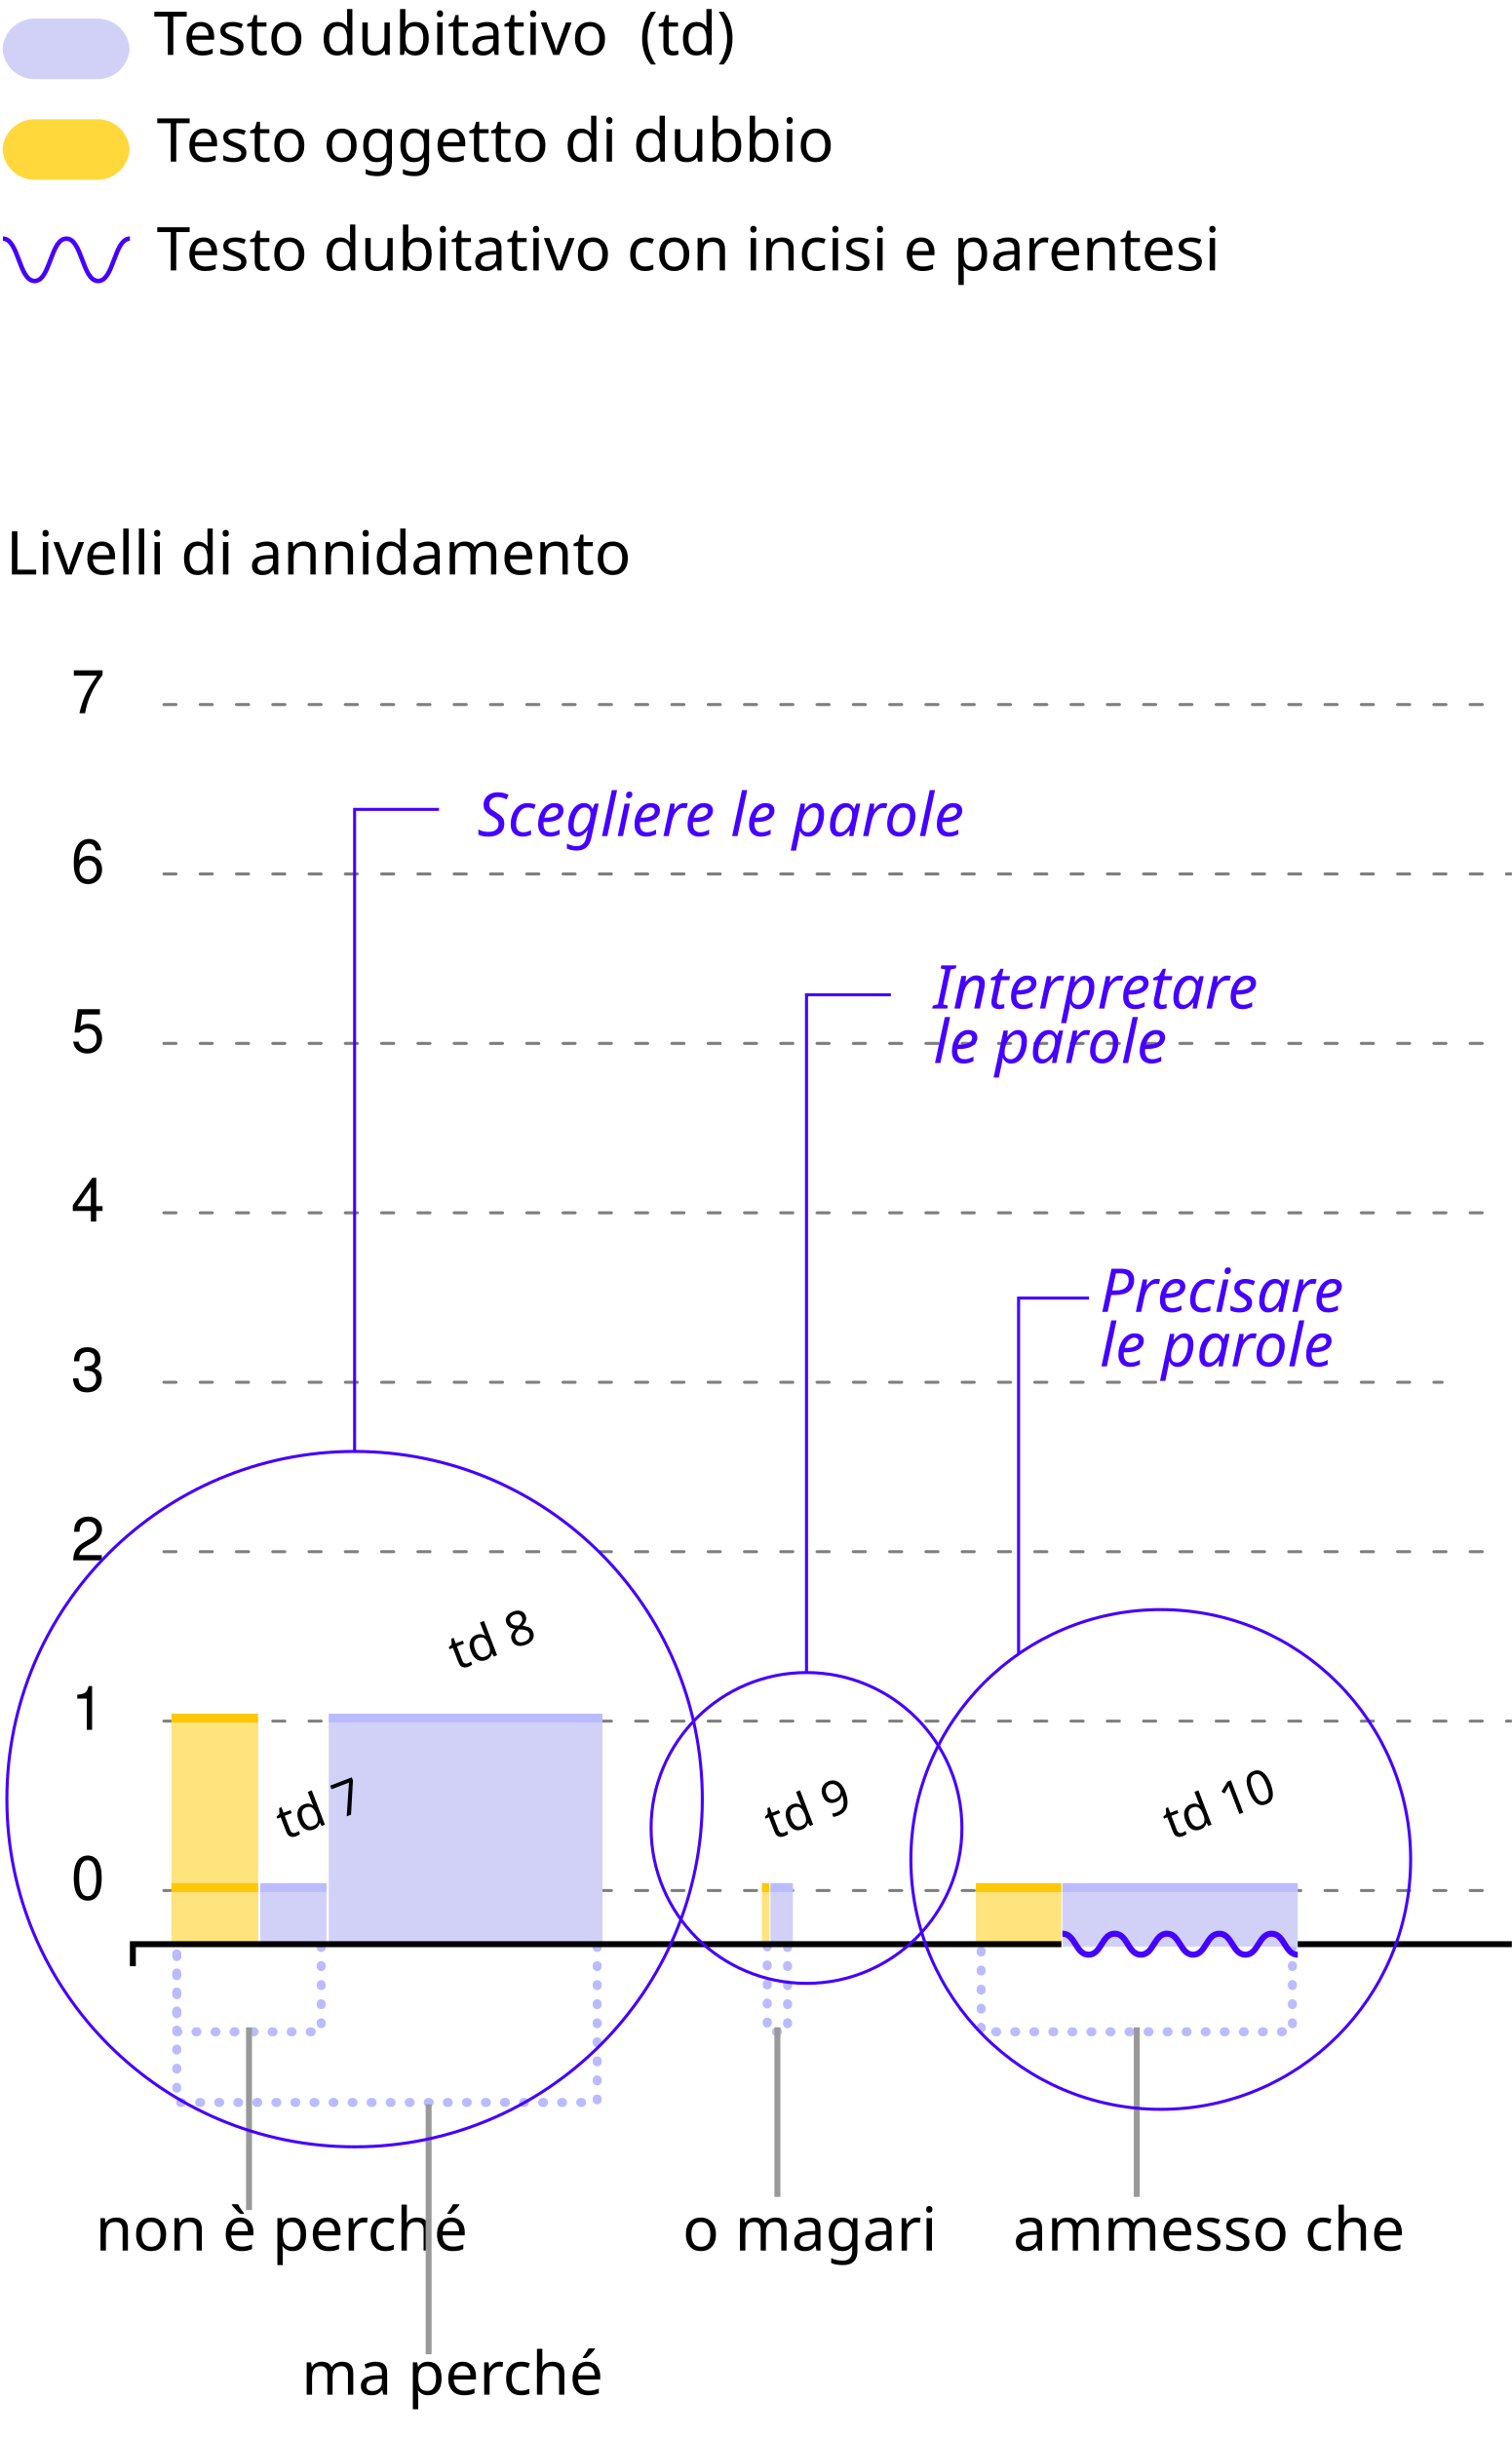
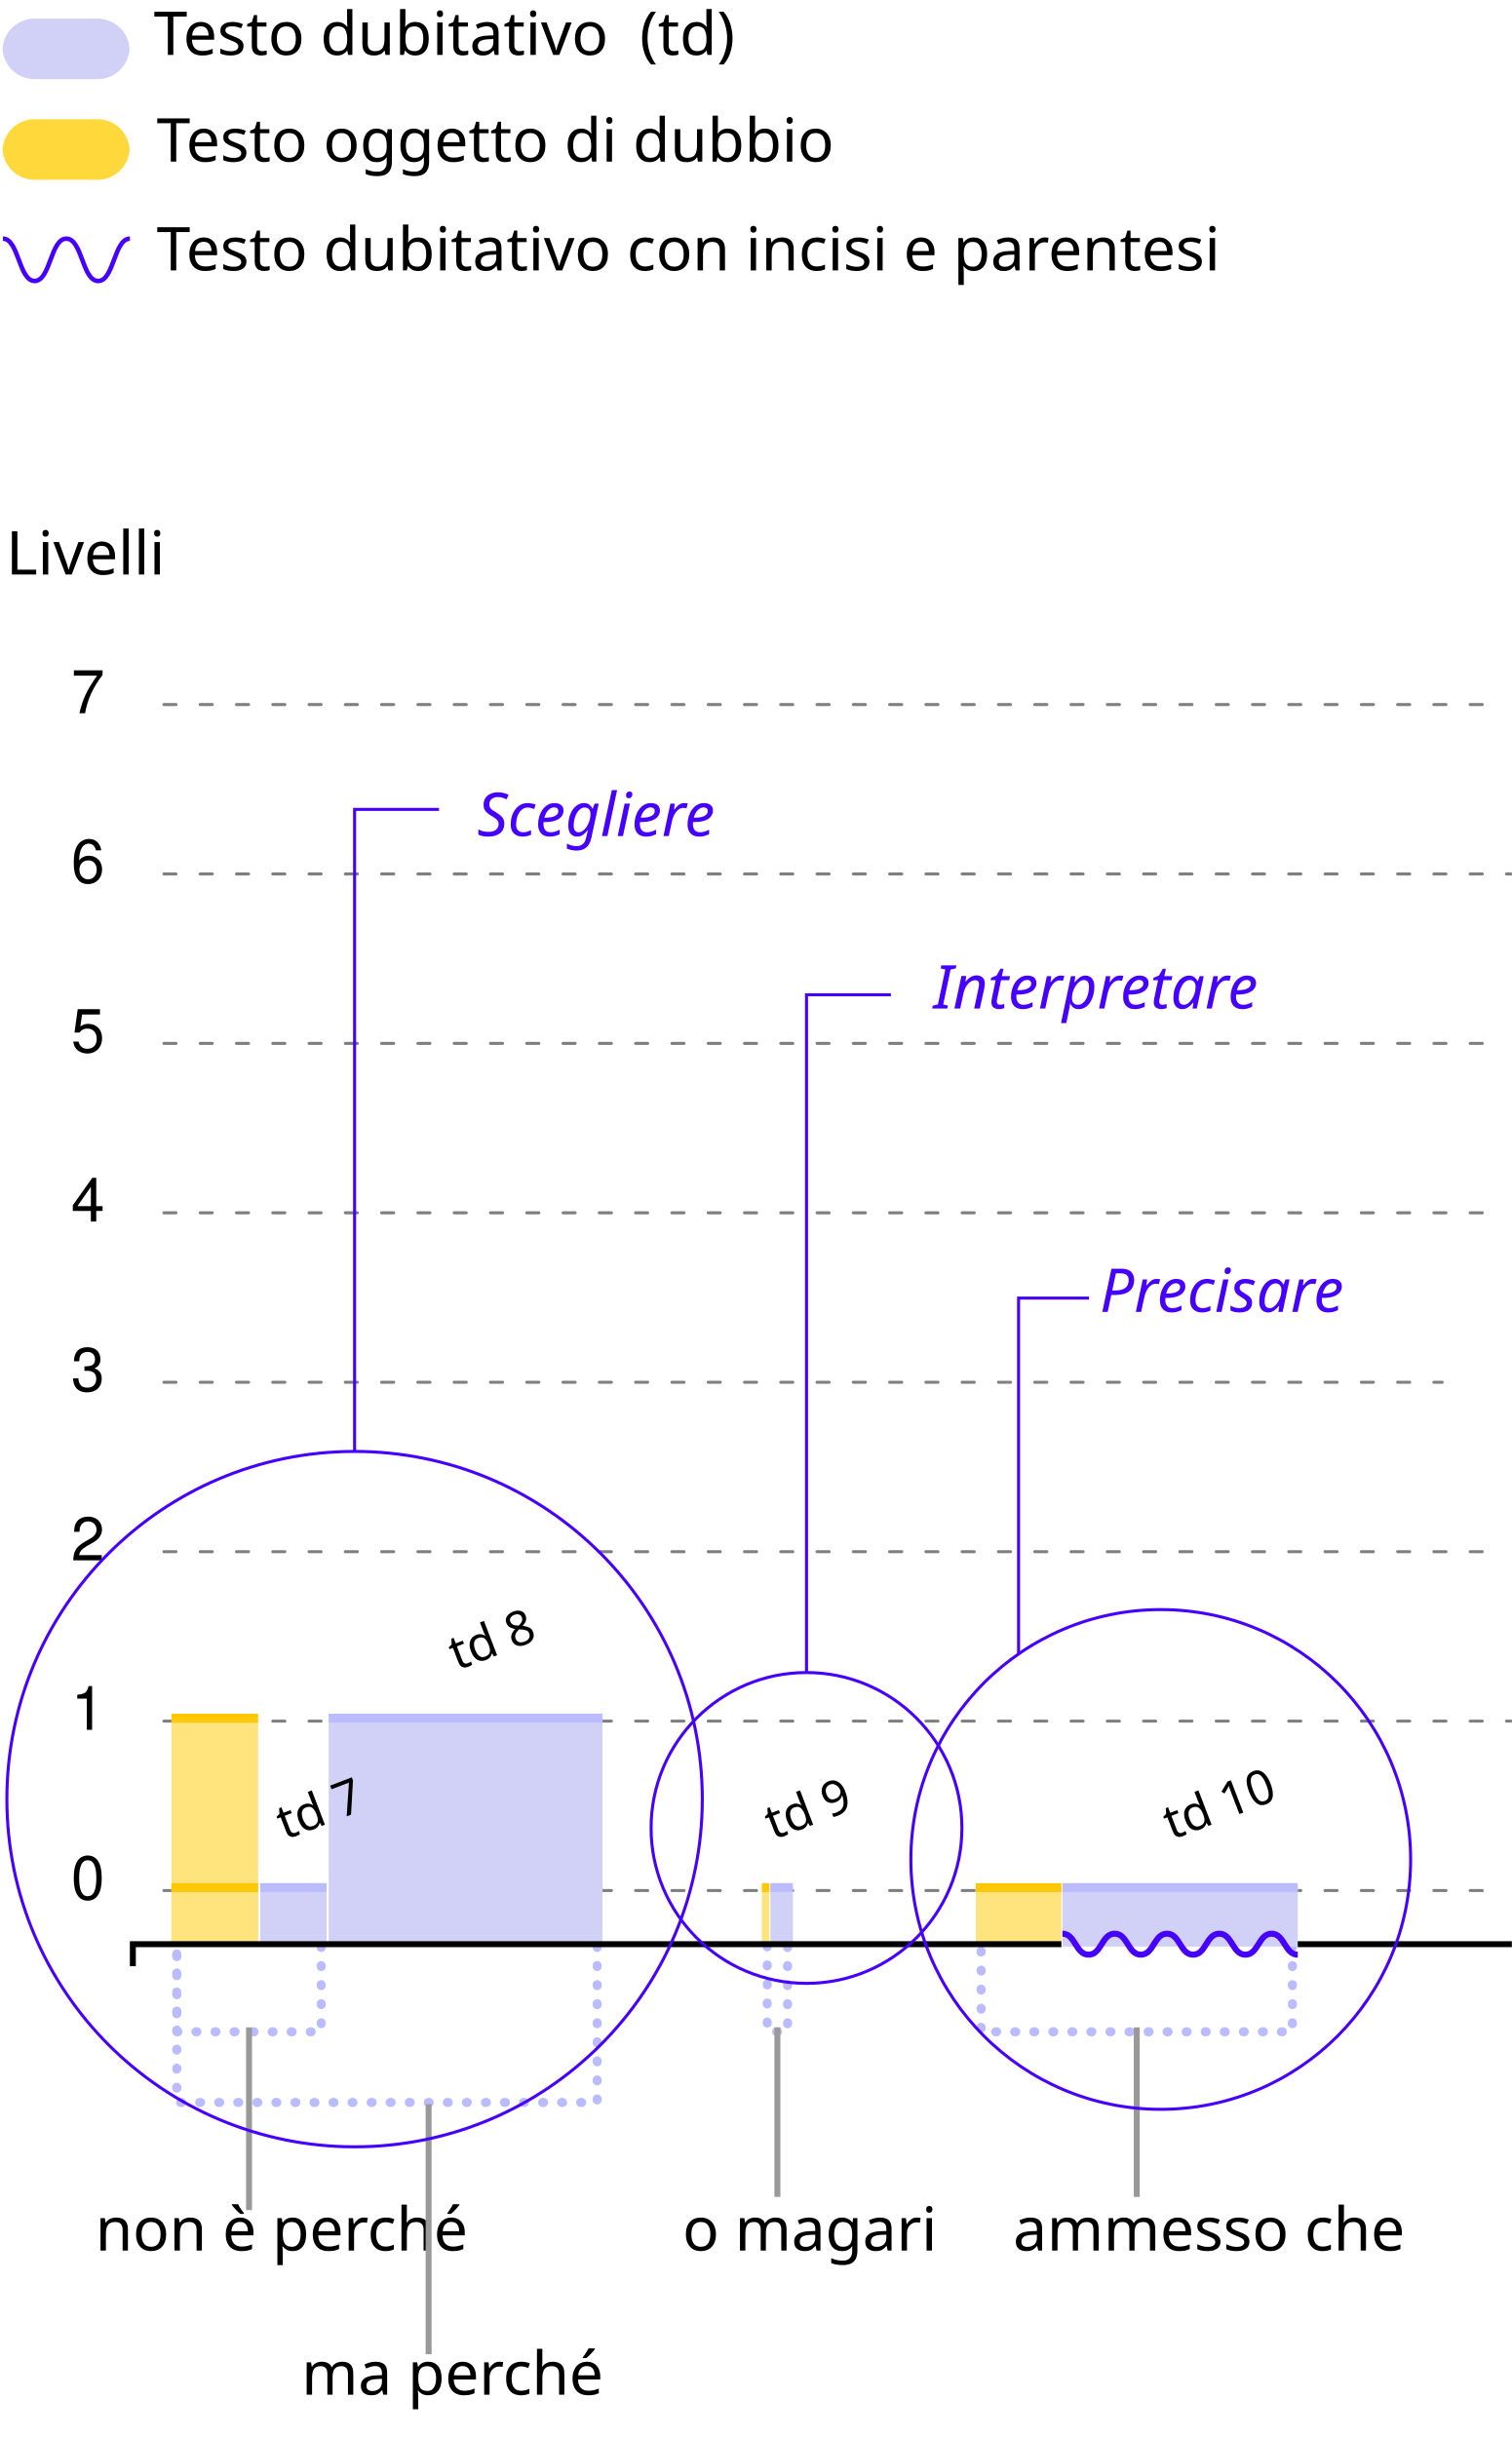
<svg xmlns="http://www.w3.org/2000/svg" width="250" height="403" viewBox="0 0 250 403">
  <defs>
-     <linearGradient id="linear-gradient" x1="-163.72" y1="24.419" x2="-163.72" y2="24.418" gradientUnits="objectBoundingBox">
+     <linearGradient id="a" x1="-163.72" y1="24.419" x2="-163.72" y2="24.418" gradientUnits="objectBoundingBox">
      <stop offset="0" stop-color="#fffcf0" />
      <stop offset="0.75" stop-color="#ffe37d" />
    </linearGradient>
-     <linearGradient id="linear-gradient-2" x1="-54.261" y1="24.419" x2="-54.261" y2="24.418" gradientUnits="objectBoundingBox">
+     <linearGradient id="b" x1="-54.261" y1="24.419" x2="-54.261" y2="24.418" gradientUnits="objectBoundingBox">
      <stop offset="0" stop-color="#f5f5fd" />
      <stop offset="0.75" stop-color="#d1d1f8" />
    </linearGradient>
-     <linearGradient id="linear-gradient-3" x1="-115.129" y1="4.429" x2="-115.122" y2="4.429" gradientUnits="objectBoundingBox">
+     <linearGradient id="c" x1="-115.129" y1="4.429" x2="-115.122" y2="4.429" gradientUnits="objectBoundingBox">
      <stop offset="0" stop-color="#fff" stop-opacity="0" />
      <stop offset="1" stop-color="#fff" />
    </linearGradient>
-     <clipPath id="clip-info-01">
+     <clipPath id="e">
      <rect width="250" height="403" />
    </clipPath>
  </defs>
-   <g id="info-01" clip-path="url(#clip-info-01)">
-     <path id="Path_526" data-name="Path 526" d="M-691.589-1632.961v14.09h-23.877v-14.09" transform="translate(744.705 1954.861)" fill="none" stroke="#bbf" stroke-linecap="round" stroke-width="1.5" stroke-dasharray="0.15 3" />
-     <path id="Path_527" data-name="Path 527" d="M-645.959-1632.961v25.775h-69.513v-25.775" transform="translate(744.706 1954.861)" fill="none" stroke="#bbf" stroke-linecap="round" stroke-width="1.5" stroke-dasharray="0.15 3" />
-     <path id="Path_528" data-name="Path 528" d="M-599.607-1632.961v14.09h-3.361v-14.09" transform="translate(729.836 1954.861)" fill="none" stroke="#bbf" stroke-linecap="round" stroke-width="1.5" stroke-dasharray="0.15 3" />
-     <path id="Path_529" data-name="Path 529" d="M-510.74-1632.961v14.09h-51.467v-14.09" transform="translate(724.448 1954.861)" fill="none" stroke="#bbf" stroke-linecap="round" stroke-width="1.5" stroke-dasharray="0.15 3" />
-     <line id="Line_174" data-name="Line 174" x2="219.549" transform="translate(27.103 312.632)" fill="none" stroke="#000" stroke-linecap="round" stroke-width="0.5" stroke-dasharray="2 4" opacity="0.5" />
-     <text id="_0" data-name="0" transform="translate(11.759 314.073)" font-size="10" font-family="Helvetica-Light, Helvetica" font-weight="300" style="isolation: isolate">
+   <g id="d" clip-path="url(#e)">
+     <path d="M-691.589-1632.961v14.09h-23.877v-14.09" transform="translate(744.705 1954.861)" fill="none" stroke="#bbf" stroke-linecap="round" stroke-width="1.5" stroke-dasharray="0.15 3" />
+     <path d="M-645.959-1632.961v25.775h-69.513v-25.775" transform="translate(744.706 1954.861)" fill="none" stroke="#bbf" stroke-linecap="round" stroke-width="1.5" stroke-dasharray="0.15 3" />
+     <path d="M-599.607-1632.961v14.09h-3.361v-14.09" transform="translate(729.836 1954.861)" fill="none" stroke="#bbf" stroke-linecap="round" stroke-width="1.5" stroke-dasharray="0.15 3" />
+     <path d="M-510.74-1632.961v14.09h-51.467v-14.09" transform="translate(724.448 1954.861)" fill="none" stroke="#bbf" stroke-linecap="round" stroke-width="1.5" stroke-dasharray="0.15 3" />
+     <line x2="219.549" transform="translate(27.103 312.632)" fill="none" stroke="#000" stroke-linecap="round" stroke-width="0.5" stroke-dasharray="2 4" opacity="0.5" />
+     <text transform="translate(11.759 314.073)" font-size="10" font-family="Helvetica-Light, Helvetica" font-weight="300" style="isolation:isolate">
      <tspan x="0" y="0">0</tspan>
    </text>
-     <line id="Line_175" data-name="Line 175" x2="222.897" transform="translate(27.103 284.615)" fill="none" stroke="#000" stroke-linecap="round" stroke-width="0.5" stroke-dasharray="2 4" opacity="0.5" />
-     <text id="_1" data-name="1" transform="translate(11.759 286.057)" font-size="10" font-family="Helvetica-Light, Helvetica" font-weight="300" style="isolation: isolate">
+     <line x2="222.897" transform="translate(27.103 284.615)" fill="none" stroke="#000" stroke-linecap="round" stroke-width="0.5" stroke-dasharray="2 4" opacity="0.5" />
+     <text transform="translate(11.759 286.057)" font-size="10" font-family="Helvetica-Light, Helvetica" font-weight="300" style="isolation:isolate">
      <tspan x="0" y="0">1</tspan>
    </text>
-     <line id="Line_176" data-name="Line 176" x2="219.549" transform="translate(27.103 256.598)" fill="none" stroke="#000" stroke-linecap="round" stroke-width="0.5" stroke-dasharray="2 4" opacity="0.5" />
-     <text id="_2" data-name="2" transform="translate(11.759 258.039)" font-size="10" font-family="Helvetica-Light, Helvetica" font-weight="300" style="isolation: isolate">
+     <line x2="219.549" transform="translate(27.103 256.598)" fill="none" stroke="#000" stroke-linecap="round" stroke-width="0.5" stroke-dasharray="2 4" opacity="0.5" />
+     <text transform="translate(11.759 258.039)" font-size="10" font-family="Helvetica-Light, Helvetica" font-weight="300" style="isolation:isolate">
      <tspan x="0" y="0">2</tspan>
    </text>
-     <line id="Line_177" data-name="Line 177" x2="211.378" transform="translate(27.103 228.579)" fill="none" stroke="#000" stroke-linecap="round" stroke-width="0.5" stroke-dasharray="2 4" opacity="0.5" />
-     <text id="_3" data-name="3" transform="translate(11.759 230.02)" font-size="10" font-family="Helvetica-Light, Helvetica" font-weight="300" style="isolation: isolate">
+     <line x2="211.378" transform="translate(27.103 228.579)" fill="none" stroke="#000" stroke-linecap="round" stroke-width="0.5" stroke-dasharray="2 4" opacity="0.5" />
+     <text transform="translate(11.759 230.02)" font-size="10" font-family="Helvetica-Light, Helvetica" font-weight="300" style="isolation:isolate">
      <tspan x="0" y="0">3</tspan>
    </text>
-     <line id="Line_178" data-name="Line 178" x2="219.549" transform="translate(27.103 200.562)" fill="none" stroke="#000" stroke-linecap="round" stroke-width="0.5" stroke-dasharray="2 4" opacity="0.5" />
-     <text id="_4" data-name="4" transform="translate(11.759 202.003)" font-size="10" font-family="Helvetica-Light, Helvetica" font-weight="300" style="isolation: isolate">
+     <line x2="219.549" transform="translate(27.103 200.562)" fill="none" stroke="#000" stroke-linecap="round" stroke-width="0.5" stroke-dasharray="2 4" opacity="0.5" />
+     <text transform="translate(11.759 202.003)" font-size="10" font-family="Helvetica-Light, Helvetica" font-weight="300" style="isolation:isolate">
      <tspan x="0" y="0">4</tspan>
    </text>
-     <line id="Line_179" data-name="Line 179" x2="219.549" transform="translate(27.103 172.544)" fill="none" stroke="#000" stroke-linecap="round" stroke-width="0.5" stroke-dasharray="2 4" opacity="0.5" />
-     <text id="_5" data-name="5" transform="translate(11.759 173.983)" font-size="10" font-family="Helvetica-Light, Helvetica" font-weight="300" style="isolation: isolate">
+     <line x2="219.549" transform="translate(27.103 172.544)" fill="none" stroke="#000" stroke-linecap="round" stroke-width="0.5" stroke-dasharray="2 4" opacity="0.5" />
+     <text transform="translate(11.759 173.983)" font-size="10" font-family="Helvetica-Light, Helvetica" font-weight="300" style="isolation:isolate">
      <tspan x="0" y="0">5</tspan>
    </text>
-     <line id="Line_180" data-name="Line 180" x2="222.897" transform="translate(27.103 144.526)" fill="none" stroke="#000" stroke-linecap="round" stroke-width="0.5" stroke-dasharray="2 4" opacity="0.5" />
-     <text id="_6" data-name="6" transform="translate(11.759 145.966)" font-size="10" font-family="Helvetica-Light, Helvetica" font-weight="300" style="isolation: isolate">
+     <line x2="222.897" transform="translate(27.103 144.526)" fill="none" stroke="#000" stroke-linecap="round" stroke-width="0.5" stroke-dasharray="2 4" opacity="0.5" />
+     <text transform="translate(11.759 145.966)" font-size="10" font-family="Helvetica-Light, Helvetica" font-weight="300" style="isolation:isolate">
      <tspan x="0" y="0">6</tspan>
    </text>
-     <line id="Line_181" data-name="Line 181" x2="219.549" transform="translate(27.103 116.508)" fill="none" stroke="#000" stroke-linecap="round" stroke-width="0.5" stroke-dasharray="2 4" opacity="0.5" />
-     <text id="_7" data-name="7" transform="translate(11.759 117.947)" font-size="10" font-family="Helvetica-Light, Helvetica" font-weight="300" style="isolation: isolate">
+     <line x2="219.549" transform="translate(27.103 116.508)" fill="none" stroke="#000" stroke-linecap="round" stroke-width="0.5" stroke-dasharray="2 4" opacity="0.5" />
+     <text transform="translate(11.759 117.947)" font-size="10" font-family="Helvetica-Light, Helvetica" font-weight="300" style="isolation:isolate">
      <tspan x="0" y="0">7</tspan>
    </text>
-     <rect id="Rectangle_741" data-name="Rectangle 741" width="14.149" height="9.754" transform="translate(161.357 312.145)" fill="#ffe37d" />
-     <rect id="Rectangle_742" data-name="Rectangle 742" width="1.238" height="9.754" transform="translate(125.984 312.145)" fill="#ffe37d" />
-     <rect id="Rectangle_743" data-name="Rectangle 743" width="14.326" height="37.773" transform="translate(28.355 284.127)" fill="url(#linear-gradient)" />
-     <rect id="Rectangle_744" data-name="Rectangle 744" width="14.326" height="9.754" transform="translate(28.355 312.145)" fill="#ffe37d" />
-     <rect id="Rectangle_788" data-name="Rectangle 788" width="38.91" height="9.754" transform="translate(175.683 312.145)" fill="#d1d1f8" />
-     <rect id="Rectangle_789" data-name="Rectangle 789" width="3.714" height="9.754" transform="translate(127.399 312.145)" fill="#d1d1f8" />
-     <rect id="Rectangle_790" data-name="Rectangle 790" width="45.277" height="37.773" transform="translate(54.354 284.127)" fill="url(#linear-gradient-2)" />
-     <rect id="Rectangle_791" data-name="Rectangle 791" width="10.966" height="9.754" transform="translate(43.034 312.145)" fill="#d1d1f8" />
-     <text id="td_10" data-name="td 10" transform="translate(193.697 304.293) rotate(-20.972)" font-size="8" font-family="HKGrotesk-Regular, HK Grotesk" style="isolation: isolate">
+     <rect width="14.149" height="9.754" transform="translate(161.357 312.145)" fill="#ffe37d" />
+     <rect width="1.238" height="9.754" transform="translate(125.984 312.145)" fill="#ffe37d" />
+     <rect width="14.326" height="37.773" transform="translate(28.355 284.127)" fill="url(#a)" />
+     <rect width="14.326" height="9.754" transform="translate(28.355 312.145)" fill="#ffe37d" />
+     <rect width="38.91" height="9.754" transform="translate(175.683 312.145)" fill="#d1d1f8" />
+     <rect width="3.714" height="9.754" transform="translate(127.399 312.145)" fill="#d1d1f8" />
+     <rect width="45.277" height="37.773" transform="translate(54.354 284.127)" fill="url(#b)" />
+     <rect width="10.966" height="9.754" transform="translate(43.034 312.145)" fill="#d1d1f8" />
+     <text transform="translate(193.697 304.293) rotate(-20.972)" font-size="8" font-family="HKGrotesk-Regular, HK Grotesk" style="isolation:isolate">
      <tspan x="0" y="0">td 10</tspan>
    </text>
-     <text id="td_9" data-name="td 9" transform="translate(127.815 304.29) rotate(-20.972)" font-size="8" font-family="HKGrotesk-Regular, HK Grotesk" style="isolation: isolate">
+     <text transform="translate(127.815 304.29) rotate(-20.972)" font-size="8" font-family="HKGrotesk-Regular, HK Grotesk" style="isolation:isolate">
      <tspan x="0" y="0">td 9</tspan>
    </text>
-     <text id="td_8" data-name="td 8" transform="translate(75.551 276.274) rotate(-20.972)" font-size="8" font-family="HKGrotesk-Regular, HK Grotesk" style="isolation: isolate">
+     <text transform="translate(75.551 276.274) rotate(-20.972)" font-size="8" font-family="HKGrotesk-Regular, HK Grotesk" style="isolation:isolate">
      <tspan x="0" y="0">td 8</tspan>
    </text>
-     <text id="td_7" data-name="td 7" transform="translate(47.076 304.292) rotate(-20.972)" font-size="8" font-family="HKGrotesk-Regular, HK Grotesk" style="isolation: isolate">
+     <text transform="translate(47.076 304.292) rotate(-20.972)" font-size="8" font-family="HKGrotesk-Regular, HK Grotesk" style="isolation:isolate">
      <tspan x="0" y="0">td 7</tspan>
    </text>
-     <text id="non_è_perché" data-name="non è perché" transform="translate(15.776 372.165)" font-size="10" font-family="HKGrotesk-Regular, HK Grotesk" style="isolation: isolate">
+     <text transform="translate(15.776 372.165)" font-size="10" font-family="HKGrotesk-Regular, HK Grotesk" style="isolation:isolate">
      <tspan x="0" y="0">non è perché</tspan>
    </text>
-     <text id="ma_perché" data-name="ma perché" transform="translate(49.868 396.006)" font-size="10" font-family="HKGrotesk-Regular, HK Grotesk" style="isolation: isolate">
+     <text transform="translate(49.868 396.006)" font-size="10" font-family="HKGrotesk-Regular, HK Grotesk" style="isolation:isolate">
      <tspan x="0" y="0">ma perché</tspan>
    </text>
-     <text id="o_magari" data-name="o magari" transform="translate(112.87 372.165)" font-size="10" font-family="HKGrotesk-Regular, HK Grotesk" style="isolation: isolate">
+     <text transform="translate(112.87 372.165)" font-size="10" font-family="HKGrotesk-Regular, HK Grotesk" style="isolation:isolate">
      <tspan x="0" y="0">o magari</tspan>
    </text>
-     <text id="ammesso_che" data-name="ammesso che" transform="translate(167.523 372.165)" font-size="10" font-family="HKGrotesk-Regular, HK Grotesk" style="isolation: isolate">
+     <text transform="translate(167.523 372.165)" font-size="10" font-family="HKGrotesk-Regular, HK Grotesk" style="isolation:isolate">
      <tspan x="0" y="0">ammesso che</tspan>
    </text>
-     <path id="Path_525" data-name="Path 525" d="M-501.881-1633.417h35.4" transform="translate(716.474 1954.921)" fill="none" stroke="#000" stroke-width="0.984" />
-     <path id="Path_525-2" data-name="Path 525" d="M-723.844-1629.772v-3.645h153.538" transform="translate(745.812 1954.921)" fill="none" stroke="#000" stroke-width="0.984" />
-     <line id="Line_182" data-name="Line 182" y2="30.208" transform="translate(41.177 335.258)" fill="none" stroke="#999" stroke-width="0.984" />
-     <line id="Line_183" data-name="Line 183" y2="28.037" transform="translate(128.548 335.258)" fill="none" stroke="#999" stroke-width="0.984" />
-     <line id="Line_184" data-name="Line 184" y2="28.037" transform="translate(187.974 335.258)" fill="none" stroke="#999" stroke-width="0.984" />
-     <line id="Line_192" data-name="Line 192" y2="41.338" transform="translate(70.875 347.977)" fill="none" stroke="#999" stroke-width="0.984" />
-     <text id="Scegliere_le_parole" data-name="Scegliere le parole" transform="translate(78.917 138.255)" fill="#4500ff" font-size="10" font-family="HKGrotesk-Italic, HK Grotesk" font-style="italic" style="isolation: isolate">
-       <tspan x="0" y="0">Scegliere le parole</tspan>
+     <path d="M-501.881-1633.417h35.4" transform="translate(716.474 1954.921)" fill="none" stroke="#000" stroke-width="0.984" />
+     <path d="M-723.844-1629.772v-3.645h153.538" transform="translate(745.812 1954.921)" fill="none" stroke="#000" stroke-width="0.984" />
+     <line y2="30.208" transform="translate(41.177 335.258)" fill="none" stroke="#999" stroke-width="0.984" />
+     <line y2="28.037" transform="translate(128.548 335.258)" fill="none" stroke="#999" stroke-width="0.984" />
+     <line y2="28.037" transform="translate(187.974 335.258)" fill="none" stroke="#999" stroke-width="0.984" />
+     <line y2="41.338" transform="translate(70.875 347.977)" fill="none" stroke="#999" stroke-width="0.984" />
+     <text transform="translate(78.917 138.255)" fill="#4500ff" font-size="10" font-family="HKGrotesk-Italic, HK Grotesk" font-style="italic" style="isolation:isolate">
+       <tspan x="0" y="0">Scegliere</tspan>
    </text>
-     <ellipse id="Ellipse_30" data-name="Ellipse 30" cx="57.497" cy="57.497" rx="57.497" ry="57.497" transform="translate(1.139 240.019)" fill="none" stroke="#4500ff" stroke-miterlimit="10" stroke-width="0.5" />
-     <text id="Interpretare_le_parole" data-name="Interpretare  le parole" transform="translate(154.344 166.783)" fill="#4500ff" font-size="10" font-family="HKGrotesk-Italic, HK Grotesk" font-style="italic" style="isolation: isolate">
+     <ellipse cx="57.497" cy="57.497" rx="57.497" ry="57.497" transform="translate(1.139 240.019)" fill="none" stroke="#4500ff" stroke-miterlimit="10" stroke-width="0.5" />
+     <text transform="translate(154.344 166.783)" fill="#4500ff" font-size="10" font-family="HKGrotesk-Italic, HK Grotesk" font-style="italic" style="isolation:isolate">
      <tspan x="0" y="0">Interpretare </tspan>
-       <tspan x="0" y="9">le parole</tspan>
    </text>
-     <text id="Precisare_le_parole" data-name="Precisare  le parole" transform="translate(181.868 216.945)" fill="#4500ff" font-size="10" font-family="HKGrotesk-Italic, HK Grotesk" font-style="italic" style="isolation: isolate">
+     <text transform="translate(181.868 216.945)" fill="#4500ff" font-size="10" font-family="HKGrotesk-Italic, HK Grotesk" font-style="italic" style="isolation:isolate">
      <tspan x="0" y="0">Precisare </tspan>
-       <tspan x="0" y="9">le parole</tspan>
    </text>
-     <ellipse id="Ellipse_30-2" data-name="Ellipse 30-2" cx="25.699" cy="25.699" rx="25.699" ry="25.699" transform="translate(107.663 276.587)" fill="none" stroke="#4500ff" stroke-miterlimit="10" stroke-width="0.5" />
-     <ellipse id="Ellipse_31" data-name="Ellipse 31" cx="41.32" cy="41.32" rx="41.32" ry="41.32" transform="translate(150.621 266.174)" fill="none" stroke="#4500ff" stroke-miterlimit="10" stroke-width="0.5" />
-     <path id="Path_571" data-name="Path 571" d="M-681.592-1743.483v-106.172h13.955" transform="translate(740.227 1983.502)" fill="none" stroke="#4500ff" stroke-miterlimit="10" stroke-width="0.5" />
-     <path id="Path_572" data-name="Path 572" d="M-595.484-1702.245v-112.082h13.954" transform="translate(728.846 1978.832)" fill="none" stroke="#4500ff" stroke-miterlimit="10" stroke-width="0.5" />
-     <path id="Path_573" data-name="Path 573" d="M-555.074-1697.674v-58.858h11.648" transform="translate(723.505 1971.193)" fill="none" stroke="#4500ff" stroke-miterlimit="10" stroke-width="0.5" />
-     <line id="Rectangle_741-2" data-name="Rectangle 741" x2="14.149" transform="translate(161.357 312.144)" fill="none" stroke="#ffc806" stroke-width="1.476" />
-     <line id="Rectangle_742-2" data-name="Rectangle 742" x2="1.238" transform="translate(125.984 312.144)" fill="none" stroke="#ffc806" stroke-width="1.476" />
-     <line id="Rectangle_743-2" data-name="Rectangle 743" x2="14.326" transform="translate(28.355 284.127)" fill="none" stroke="#ffc806" stroke-width="1.476" />
-     <line id="Rectangle_744-2" data-name="Rectangle 744" x2="14.326" transform="translate(28.355 312.144)" fill="none" stroke="#ffc806" stroke-width="1.476" />
-     <line id="Rectangle_788-2" data-name="Rectangle 788" x2="38.91" transform="translate(175.683 312.144)" fill="none" stroke="#bbf" stroke-width="1.476" />
-     <line id="Rectangle_789-2" data-name="Rectangle 789" x2="3.714" transform="translate(127.399 312.144)" fill="none" stroke="#bbf" stroke-width="1.476" />
-     <line id="Rectangle_790-2" data-name="Rectangle 790" x2="45.277" transform="translate(54.354 284.127)" fill="none" stroke="#bbf" stroke-width="1.476" />
-     <line id="Rectangle_791-2" data-name="Rectangle 791" x2="10.966" transform="translate(43.034 312.144)" fill="none" stroke="#bbf" stroke-width="1.476" />
-     <path id="Path_575" data-name="Path 575" d="M-546.718-1635.417c2.16,0,2.16,3.471,4.32,3.471s2.162-3.471,4.323-3.471,2.161,3.471,4.322,3.471,2.161-3.471,4.322-3.471,2.162,3.471,4.323,3.471,2.16-3.471,4.321-3.471,2.163,3.471,4.324,3.471,2.164-3.471,4.328-3.471,2.164,3.471,4.328,3.471" transform="translate(722.401 1955.185)" fill="none" stroke="#4500ff" stroke-miterlimit="10" stroke-width="1" />
-     <text id="Livelli_di_annidamento" data-name="Livelli di annidamento" transform="translate(1 95)" font-size="10" font-family="HKGrotesk-Regular, HK Grotesk">
-       <tspan x="0" y="0">Livelli di annidamento</tspan>
+     <ellipse cx="25.699" cy="25.699" rx="25.699" ry="25.699" transform="translate(107.663 276.587)" fill="none" stroke="#4500ff" stroke-miterlimit="10" stroke-width="0.5" />
+     <ellipse cx="41.32" cy="41.32" rx="41.32" ry="41.32" transform="translate(150.621 266.174)" fill="none" stroke="#4500ff" stroke-miterlimit="10" stroke-width="0.5" />
+     <path d="M-681.592-1743.483v-106.172h13.955" transform="translate(740.227 1983.502)" fill="none" stroke="#4500ff" stroke-miterlimit="10" stroke-width="0.5" />
+     <path d="M-595.484-1702.245v-112.082h13.954" transform="translate(728.846 1978.832)" fill="none" stroke="#4500ff" stroke-miterlimit="10" stroke-width="0.5" />
+     <path d="M-555.074-1697.674v-58.858h11.648" transform="translate(723.505 1971.193)" fill="none" stroke="#4500ff" stroke-miterlimit="10" stroke-width="0.5" />
+     <line x2="14.149" transform="translate(161.357 312.144)" fill="none" stroke="#ffc806" stroke-width="1.476" />
+     <line x2="1.238" transform="translate(125.984 312.144)" fill="none" stroke="#ffc806" stroke-width="1.476" />
+     <line x2="14.326" transform="translate(28.355 284.127)" fill="none" stroke="#ffc806" stroke-width="1.476" />
+     <line x2="14.326" transform="translate(28.355 312.144)" fill="none" stroke="#ffc806" stroke-width="1.476" />
+     <line x2="38.91" transform="translate(175.683 312.144)" fill="none" stroke="#bbf" stroke-width="1.476" />
+     <line x2="3.714" transform="translate(127.399 312.144)" fill="none" stroke="#bbf" stroke-width="1.476" />
+     <line x2="45.277" transform="translate(54.354 284.127)" fill="none" stroke="#bbf" stroke-width="1.476" />
+     <line x2="10.966" transform="translate(43.034 312.144)" fill="none" stroke="#bbf" stroke-width="1.476" />
+     <path d="M-546.718-1635.417c2.16,0,2.16,3.471,4.32,3.471s2.162-3.471,4.323-3.471,2.161,3.471,4.322,3.471,2.161-3.471,4.322-3.471,2.162,3.471,4.323,3.471,2.16-3.471,4.321-3.471,2.163,3.471,4.324,3.471,2.164-3.471,4.328-3.471,2.164,3.471,4.328,3.471" transform="translate(722.401 1955.185)" fill="none" stroke="#4500ff" stroke-miterlimit="10" stroke-width="1" />
+     <text transform="translate(1 95)" font-size="10" font-family="HKGrotesk-Regular, HK Grotesk">
+       <tspan x="0" y="0">Livelli</tspan>
    </text>
-     <path id="Rectangle_899" data-name="Rectangle 899" d="M0,285Z" transform="translate(228.883 54.977)" fill="url(#linear-gradient-3)" />
-     <g id="Group_793" data-name="Group 793" transform="translate(-842 -2641)">
-       <path id="Path_612" data-name="Path 612" d="M-762.5-1915.677c2.623,0,2.623,7,5.245,7s2.623-7,5.246-7,2.628,7,5.255,7,2.626-7,5.254-7" transform="translate(1604.984 4596.142)" fill="none" stroke="#4500ff" stroke-miterlimit="10" stroke-width="0.75" />
-       <text id="Testo_dubitativo_td_" data-name="Testo dubitativo  (td)" transform="translate(867.425 2650.083)" font-size="10" font-family="HKGrotesk-Regular, HK Grotesk" style="isolation: isolate">
+     <path d="M0,285Z" transform="translate(228.883 54.977)" fill="url(#c)" />
+     <g transform="translate(-842 -2641)">
+       <path d="M-762.5-1915.677c2.623,0,2.623,7,5.245,7s2.623-7,5.246-7,2.628,7,5.255,7,2.626-7,5.254-7" transform="translate(1604.984 4596.142)" fill="none" stroke="#4500ff" stroke-miterlimit="10" stroke-width="0.75" />
+       <text transform="translate(867.425 2650.083)" font-size="10" font-family="HKGrotesk-Regular, HK Grotesk" style="isolation:isolate">
        <tspan x="0" y="0" xml:space="preserve">Testo dubitativo  (td)</tspan>
      </text>
-       <path id="Rectangle_179" data-name="Rectangle 179" d="M-757-1952.058h9.882a5.3,5.3,0,0,1,5.559,5h0a5.3,5.3,0,0,1-5.559,5H-757a5.3,5.3,0,0,1-5.559-5h0A5.3,5.3,0,0,1-757-1952.058Z" transform="translate(1604.984 4596.142)" fill="#d1d1f8" />
-       <text id="Testo_oggetto_di_dubbio" data-name="Testo oggetto di dubbio" transform="translate(867.909 2667.722)" font-size="10" font-family="HKGrotesk-Regular, HK Grotesk" style="isolation: isolate">
+       <path d="M-757-1952.058h9.882a5.3,5.3,0,0,1,5.559,5h0a5.3,5.3,0,0,1-5.559,5H-757a5.3,5.3,0,0,1-5.559-5h0A5.3,5.3,0,0,1-757-1952.058Z" transform="translate(1604.984 4596.142)" fill="#d1d1f8" />
+       <text transform="translate(867.909 2667.722)" font-size="10" font-family="HKGrotesk-Regular, HK Grotesk" style="isolation:isolate">
        <tspan x="0" y="0">Testo oggetto di dubbio</tspan>
      </text>
-       <text id="Testo_dubitativo_con_incisi_e_parentesi" data-name="Testo dubitativo con incisi e parentesi" transform="translate(867.909 2685.722)" font-size="10" font-family="HKGrotesk-Regular, HK Grotesk" style="isolation: isolate">
+       <text transform="translate(867.909 2685.722)" font-size="10" font-family="HKGrotesk-Regular, HK Grotesk" style="isolation:isolate">
        <tspan x="0" y="0">Testo dubitativo con incisi e parentesi</tspan>
      </text>
-       <path id="Rectangle_181" data-name="Rectangle 181" d="M-757-1935.42h9.882a5.3,5.3,0,0,1,5.559,5h0a5.3,5.3,0,0,1-5.559,5H-757a5.3,5.3,0,0,1-5.559-5h0A5.3,5.3,0,0,1-757-1935.42Z" transform="translate(1604.984 4596.142)" fill="#ffd93b" />
+       <path d="M-757-1935.42h9.882a5.3,5.3,0,0,1,5.559,5h0a5.3,5.3,0,0,1-5.559,5H-757a5.3,5.3,0,0,1-5.559-5h0A5.3,5.3,0,0,1-757-1935.42Z" transform="translate(1604.984 4596.142)" fill="#ffd93b" />
    </g>
  </g>
</svg>
